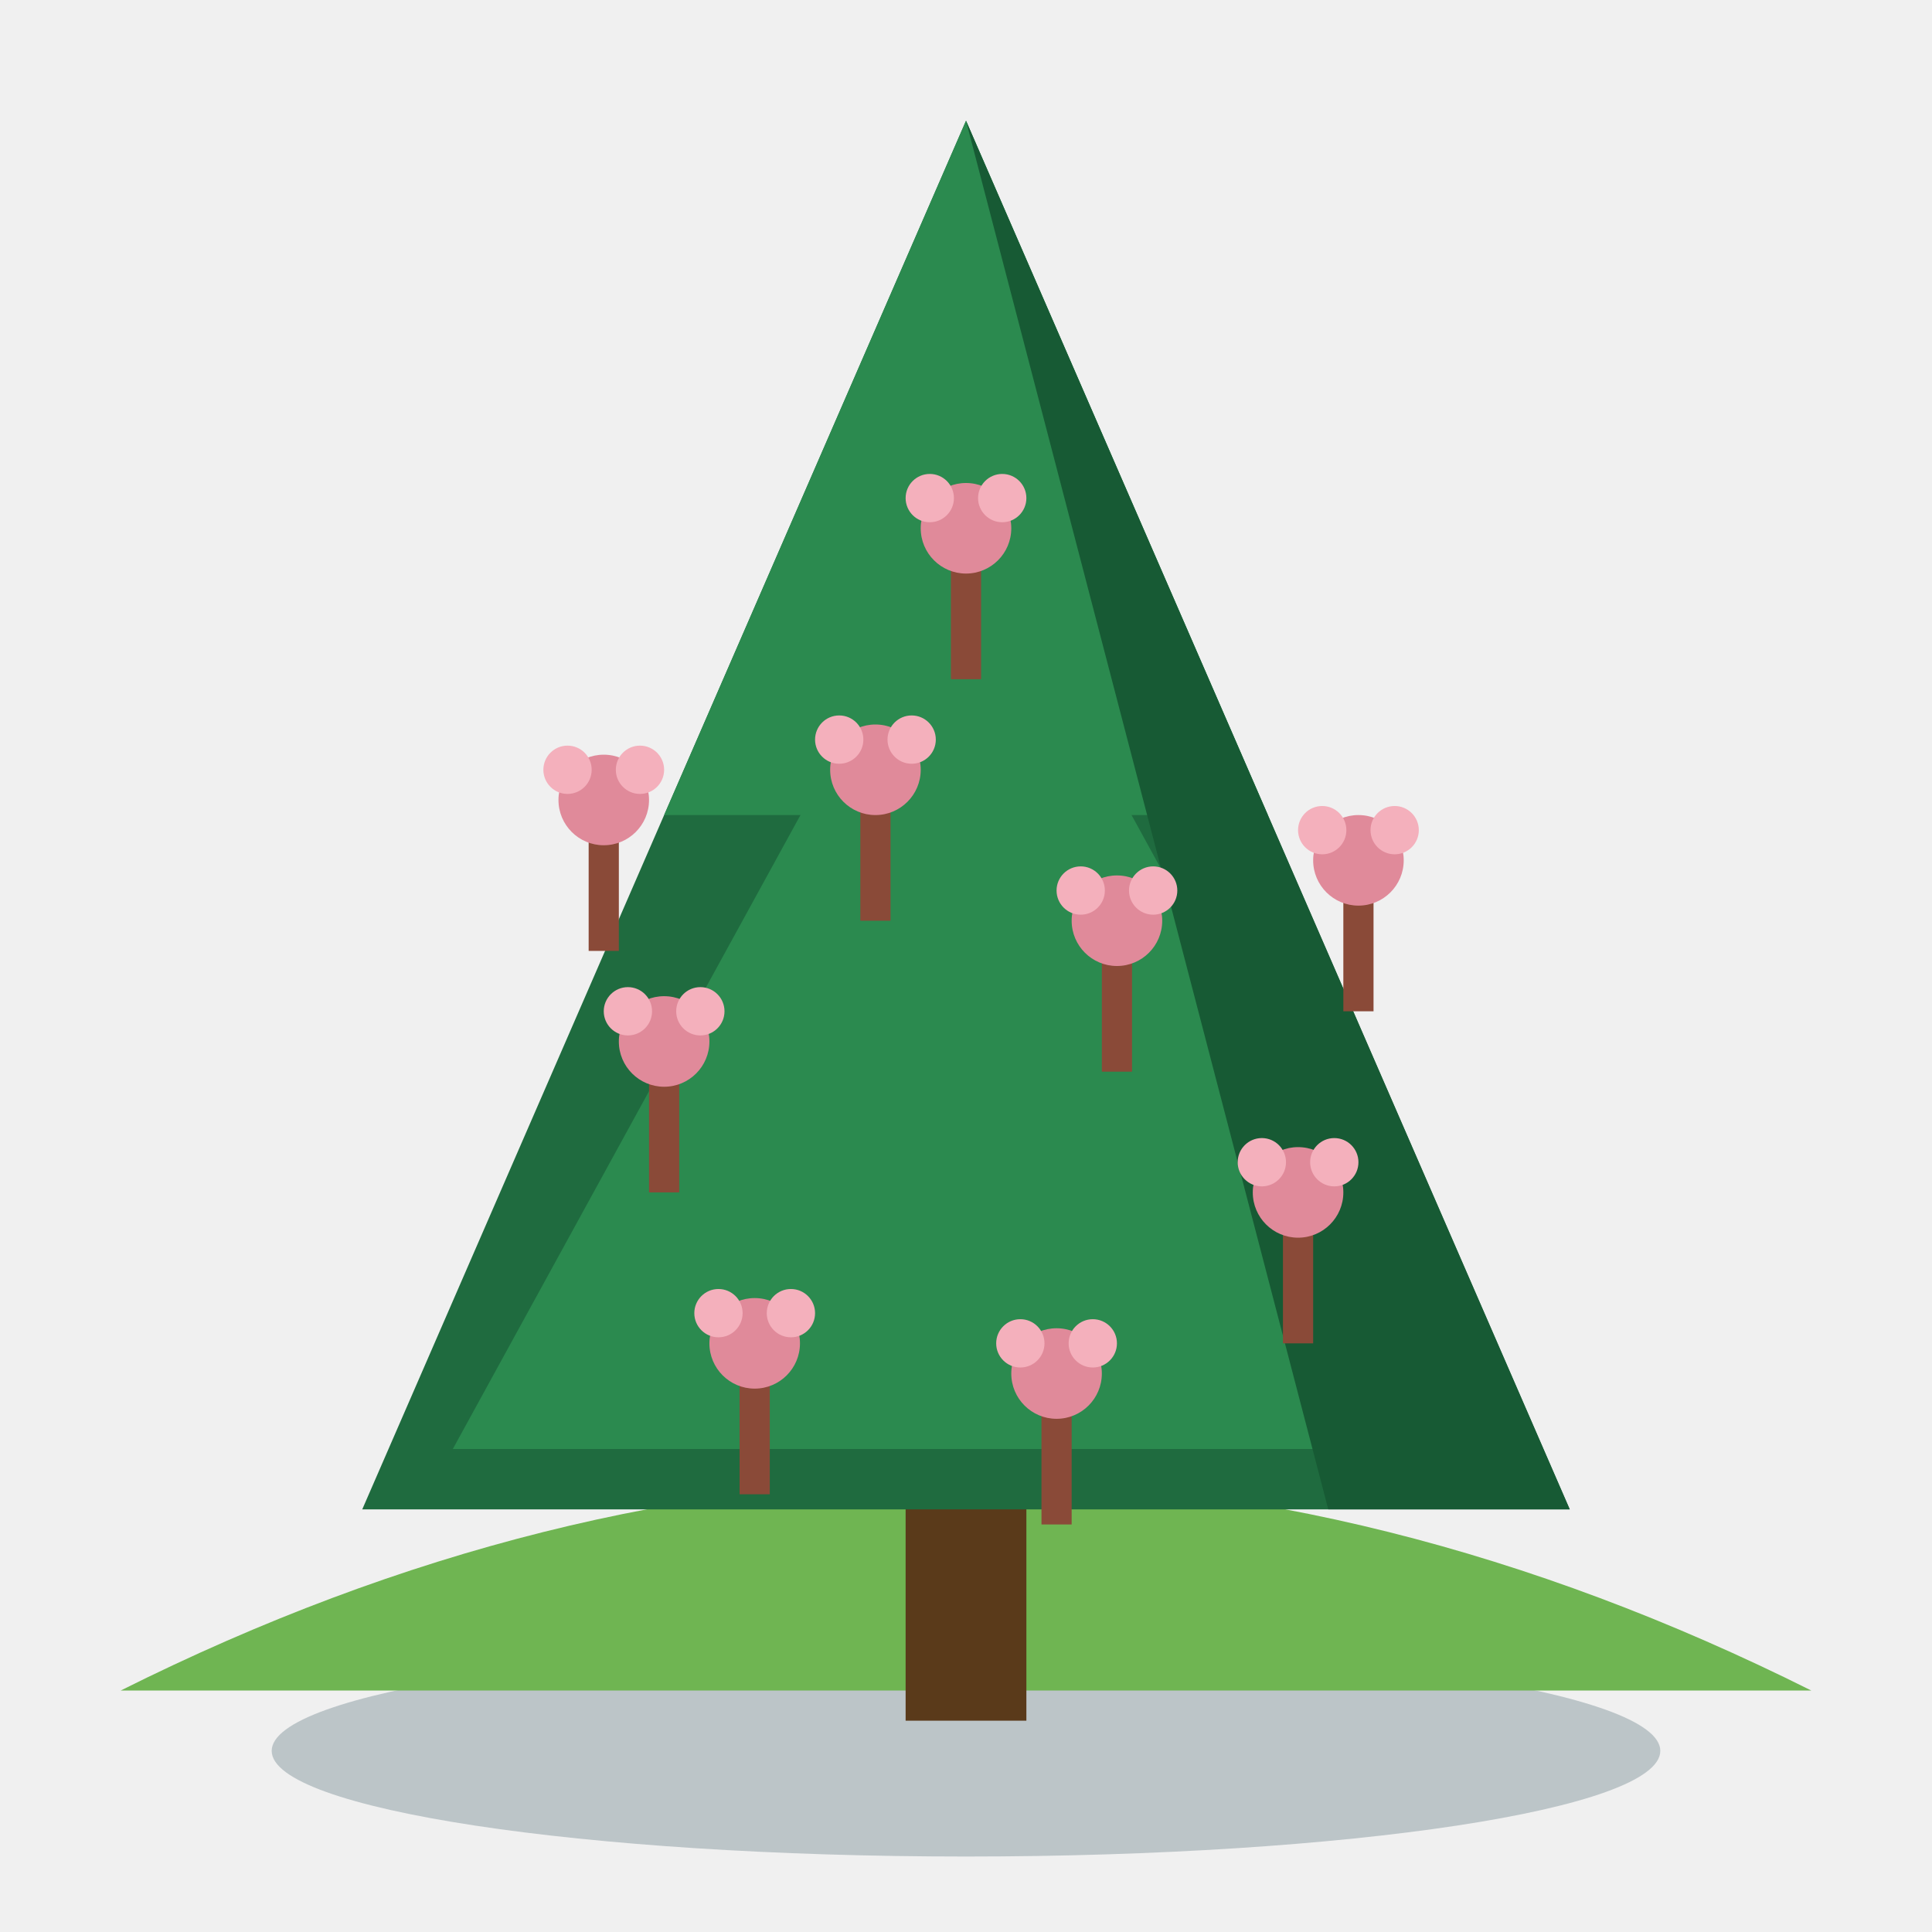
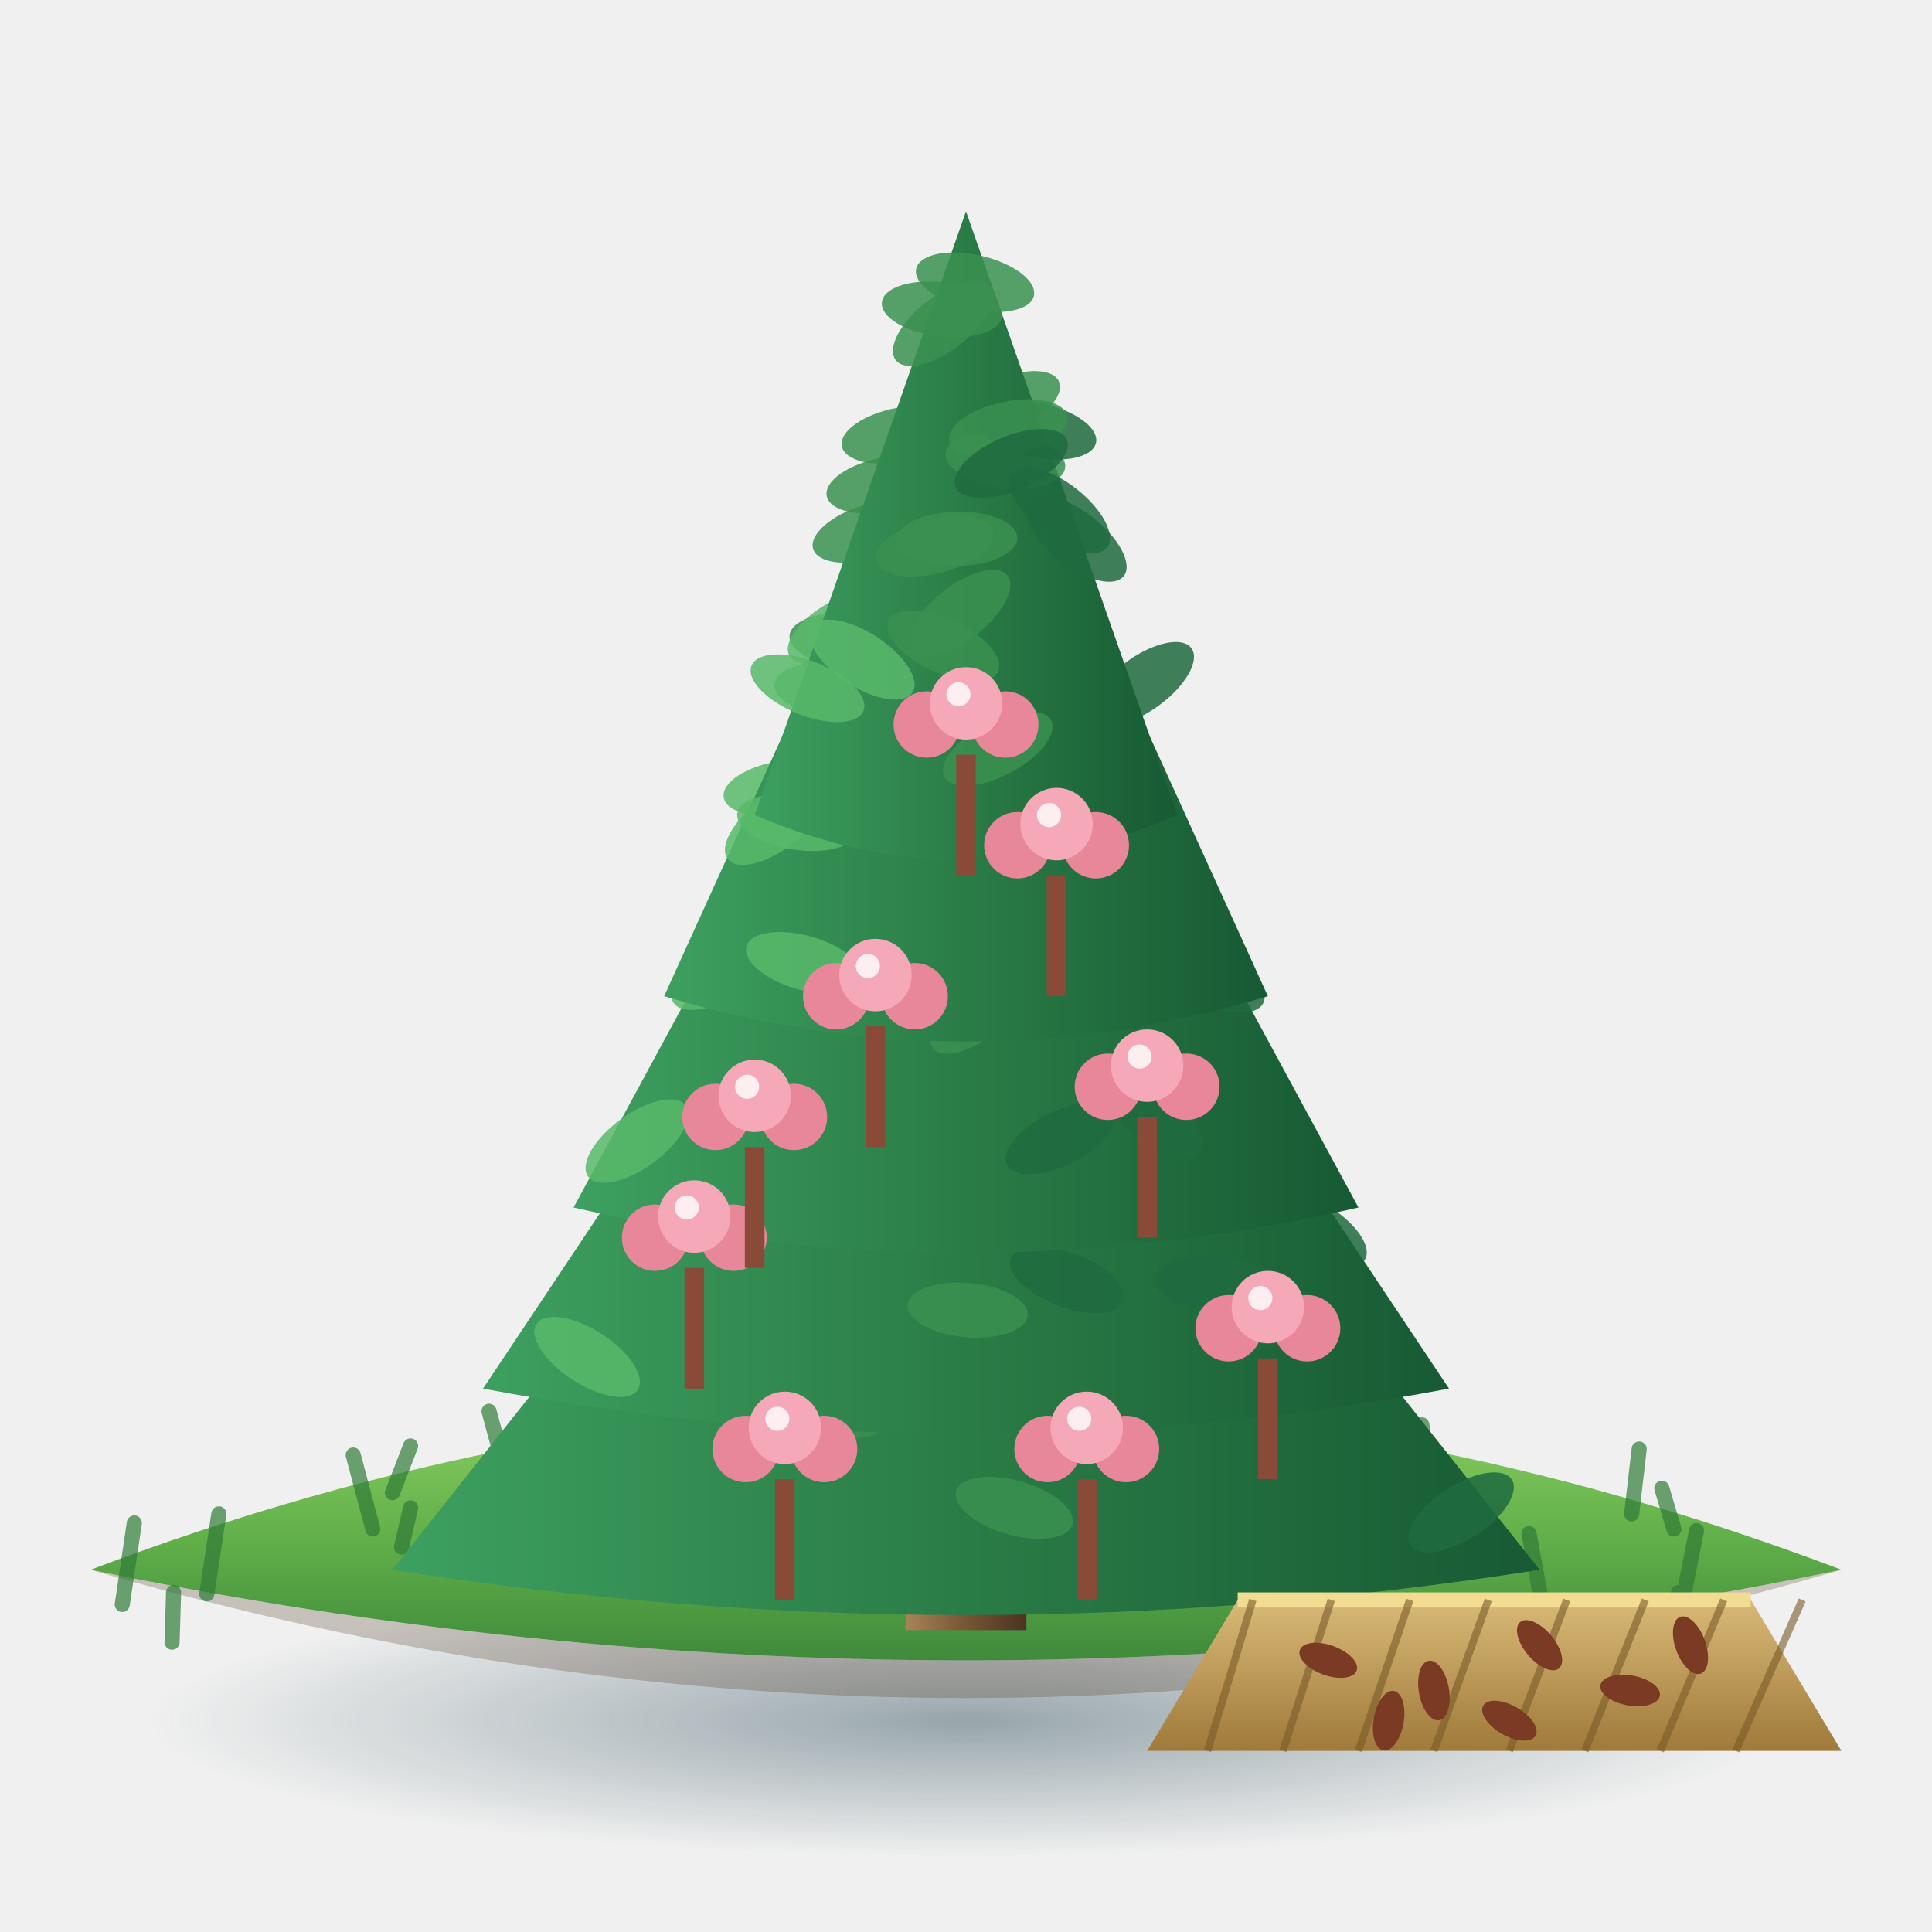
<svg xmlns="http://www.w3.org/2000/svg" viewBox="0 0 128 128" width="128" height="128">
-   <ellipse cx="64" cy="116" rx="46" ry="7" fill="#062c3b" opacity=".22" />
-   <path d="M8 112Q64 84 120 112Z" fill="#6fb552" />
-   <rect x="60" y="92" width="8" height="22" fill="#5a3a1a" />
-   <path d="M64 8L104 100H24Z" fill="#1f6b3f" />
-   <path d="M64 8L84 54 44 54Z" fill="#2b8a4f" />
-   <path d="M64 34L98 96H30Z" fill="#2b8a4f" />
-   <path d="M64 8L104 100H88Z" fill="#175a34" />
-   <g transform="translate(44 70)">
-     <path d="M0 0V9" stroke="#8a4a38" stroke-width="2" />
-     <circle cx="0" cy="-1" r="3" fill="#e08a9a" />
-     <circle cx="-2.4" cy="-3" r="1.6" fill="#f4b0bc" />
-     <circle cx="2.4" cy="-3" r="1.6" fill="#f4b0bc" />
-   </g>
-   <g transform="translate(58 52)">
-     <path d="M0 0V9" stroke="#8a4a38" stroke-width="2" />
-     <circle cx="0" cy="-1" r="3" fill="#e08a9a" />
-     <circle cx="-2.4" cy="-3" r="1.6" fill="#f4b0bc" />
-     <circle cx="2.4" cy="-3" r="1.6" fill="#f4b0bc" />
-   </g>
-   <g transform="translate(74 62)">
-     <path d="M0 0V9" stroke="#8a4a38" stroke-width="2" />
-     <circle cx="0" cy="-1" r="3" fill="#e08a9a" />
-     <circle cx="-2.4" cy="-3" r="1.6" fill="#f4b0bc" />
-     <circle cx="2.4" cy="-3" r="1.6" fill="#f4b0bc" />
-   </g>
-   <g transform="translate(86 80)">
-     <path d="M0 0V9" stroke="#8a4a38" stroke-width="2" />
-     <circle cx="0" cy="-1" r="3" fill="#e08a9a" />
-     <circle cx="-2.4" cy="-3" r="1.6" fill="#f4b0bc" />
-     <circle cx="2.4" cy="-3" r="1.6" fill="#f4b0bc" />
-   </g>
-   <g transform="translate(50 90)">
-     <path d="M0 0V9" stroke="#8a4a38" stroke-width="2" />
-     <circle cx="0" cy="-1" r="3" fill="#e08a9a" />
-     <circle cx="-2.4" cy="-3" r="1.6" fill="#f4b0bc" />
-     <circle cx="2.4" cy="-3" r="1.6" fill="#f4b0bc" />
-   </g>
-   <g transform="translate(70 92)">
-     <path d="M0 0V9" stroke="#8a4a38" stroke-width="2" />
-     <circle cx="0" cy="-1" r="3" fill="#e08a9a" />
-     <circle cx="-2.4" cy="-3" r="1.6" fill="#f4b0bc" />
-     <circle cx="2.4" cy="-3" r="1.6" fill="#f4b0bc" />
-   </g>
-   <g transform="translate(64 36)">
-     <path d="M0 0V9" stroke="#8a4a38" stroke-width="2" />
-     <circle cx="0" cy="-1" r="3" fill="#e08a9a" />
-     <circle cx="-2.4" cy="-3" r="1.6" fill="#f4b0bc" />
-     <circle cx="2.4" cy="-3" r="1.6" fill="#f4b0bc" />
-   </g>
-   <g transform="translate(40 54)">
-     <path d="M0 0V9" stroke="#8a4a38" stroke-width="2" />
-     <circle cx="0" cy="-1" r="3" fill="#e08a9a" />
-     <circle cx="-2.4" cy="-3" r="1.6" fill="#f4b0bc" />
-     <circle cx="2.4" cy="-3" r="1.6" fill="#f4b0bc" />
-   </g>
-   <g transform="translate(90 58)">
-     <path d="M0 0V9" stroke="#8a4a38" stroke-width="2" />
-     <circle cx="0" cy="-1" r="3" fill="#e08a9a" />
-     <circle cx="-2.4" cy="-3" r="1.6" fill="#f4b0bc" />
-     <circle cx="2.4" cy="-3" r="1.6" fill="#f4b0bc" />
-   </g>
+   <defs>
+     <radialGradient id="sh" cx="0.5" cy="0.5" r="0.5">
+       <stop offset="0" stop-color="#062c3b" stop-opacity="0.38" />
+       <stop offset="1" stop-color="#062c3b" stop-opacity="0" />
+     </radialGradient>
+     <linearGradient id="gr" x1="0" y1="0" x2="0" y2="1">
+       <stop offset="0" stop-color="#8ccf63" />
+       <stop offset="0.55" stop-color="#5fae48" />
+       <stop offset="1" stop-color="#3f8a3c" />
+     </linearGradient>
+     <linearGradient id="gr2" x1="0" y1="0" x2="0" y2="1">
+       <stop offset="0" stop-color="#7cc65a" />
+       <stop offset="1" stop-color="#4a9a3f" />
+     </linearGradient>
+     <linearGradient id="wood" x1="0" y1="0" x2="1" y2="0">
+       <stop offset="0" stop-color="#a9794a" />
+       <stop offset="0.5" stop-color="#7d5230" />
+       <stop offset="1" stop-color="#4f3119" />
+     </linearGradient>
+     <linearGradient id="trunk" x1="0" y1="0" x2="1" y2="0">
+       <stop offset="0" stop-color="#a88457" />
+       <stop offset="0.45" stop-color="#7a5a38" />
+       <stop offset="1" stop-color="#4a3320" />
+     </linearGradient>
+     <linearGradient id="cone" x1="0" y1="0" x2="1" y2="0">
+       <stop offset="0" stop-color="#3da060" />
+       <stop offset="0.5" stop-color="#2a7c46" />
+       <stop offset="1" stop-color="#175a34" />
+     </linearGradient>
+     <linearGradient id="mat" x1="0" y1="0" x2="0" y2="1">
+       <stop offset="0" stop-color="#d9b977" />
+       <stop offset="1" stop-color="#9f7a3a" />
+     </linearGradient>
+   </defs>
+   <ellipse cx="64" cy="114" rx="54" ry="9" fill="url(#sh)" />
+   <path d="M6 104Q64 82 122 104Q64 116 6 104Z" fill="url(#gr)" />
+   <path d="M6 104Q64 116 122 104Q64 121 6 104Z" fill="#4a3320" opacity=".25" />
+   <path d="M33.4 97.2l-1.0 -3.7M13.7 105.6l0.8 -5.3M94.8 98.5l-0.6 -4.1M26.0 98.9l1.2 -3.1M102.2 106.5l-0.9 -4.9M41.9 101.4l1.0 -4.7M108.1 100.3l0.5 -4.3M64.7 94.9l-1.1 -3.9M114.4 110.7l-0.6 -4.1M111.4 106.5l1.0 -5.1M65.0 97.5l-0.2 -4.3M24.7 101.3l-1.3 -4.9M11.4 108.8l0.1 -3.3M60.7 96.7l-0.9 -5.5M53.9 95.5l-0.6 -4.4M47.3 102.0l0.2 -3.5M110.9 101.3l-0.8 -2.7M94.8 102.7l-0.5 -3.2M26.6 102.5l0.6 -2.6M109.9 110.2l1.3 -4.7M8.1 106.3l0.8 -5.4M53.6 103.5l0.9 -4.4" stroke="#2f7a38" stroke-width="1" stroke-linecap="round" fill="none" opacity=".7" />
+   <rect x="60" y="86" width="8" height="22" fill="url(#trunk)" />
+   <path d="M64 56L102 104Q64 110 26 104Z" fill="url(#cone)" />
+   <ellipse cx="96.8" cy="100.2" rx="4" ry="1.8" transform="rotate(-33 96.8 100.2)" fill="#1f6b3f" opacity=".85" />
+   <ellipse cx="61.1" cy="63.8" rx="4" ry="1.8" transform="rotate(-19 61.1 63.8)" fill="#3a9150" opacity=".85" />
+   <ellipse cx="74.2" cy="90.9" rx="4" ry="1.8" transform="rotate(-1 74.2 90.9)" fill="#1f6b3f" opacity=".85" />
+   <ellipse cx="55.2" cy="70.6" rx="4" ry="1.8" transform="rotate(-36 55.2 70.6)" fill="#3a9150" opacity=".85" />
+   <ellipse cx="46.7" cy="84.4" rx="4" ry="1.8" transform="rotate(15 46.7 84.4)" fill="#58b86a" opacity=".85" />
+   <ellipse cx="80.4" cy="86.8" rx="4" ry="1.8" transform="rotate(25 80.4 86.8)" fill="#1f6b3f" opacity=".85" />
+   <ellipse cx="67.2" cy="99.9" rx="4" ry="1.8" transform="rotate(16 67.2 99.9)" fill="#3a9150" opacity=".85" />
+   <ellipse cx="82.3" cy="81.1" rx="4" ry="1.8" transform="rotate(-37 82.3 81.1)" fill="#1f6b3f" opacity=".85" />
+   <ellipse cx="80.1" cy="75.3" rx="4" ry="1.8" transform="rotate(8 80.1 75.3)" fill="#1f6b3f" opacity=".85" />
+   <ellipse cx="79.7" cy="77.8" rx="4" ry="1.8" transform="rotate(-19 79.7 77.8)" fill="#1f6b3f" opacity=".85" />
+   <ellipse cx="51.0" cy="83.5" rx="4" ry="1.8" transform="rotate(-37 51.0 83.5)" fill="#3a9150" opacity=".85" />
+   <ellipse cx="55.5" cy="67.4" rx="4" ry="1.8" transform="rotate(25 55.5 67.4)" fill="#3a9150" opacity=".85" />
+   <ellipse cx="87.0" cy="81.4" rx="4" ry="1.8" transform="rotate(31 87.0 81.4)" fill="#1f6b3f" opacity=".85" />
+   <ellipse cx="74.3" cy="67.6" rx="4" ry="1.8" transform="rotate(13 74.3 67.6)" fill="#1f6b3f" opacity=".85" />
+   <ellipse cx="88.3" cy="90.8" rx="4" ry="1.8" transform="rotate(6 88.3 90.8)" fill="#1f6b3f" opacity=".85" />
+   <ellipse cx="54.8" cy="93.2" rx="4" ry="1.8" transform="rotate(17 54.8 93.2)" fill="#3a9150" opacity=".85" />
+   <path d="M64 44L96 92Q64 98 32 92Z" fill="url(#cone)" />
+   <ellipse cx="69.3" cy="54.8" rx="4" ry="1.8" transform="rotate(19 69.3 54.8)" fill="#3a9150" opacity=".85" />
+   <ellipse cx="52.4" cy="75.5" rx="4" ry="1.8" transform="rotate(-5 52.4 75.5)" fill="#58b86a" opacity=".85" />
+   <ellipse cx="64.1" cy="86.8" rx="4" ry="1.8" transform="rotate(5 64.1 86.8)" fill="#3a9150" opacity=".85" />
+   <ellipse cx="61.9" cy="75.8" rx="4" ry="1.8" transform="rotate(19 61.9 75.8)" fill="#3a9150" opacity=".85" />
+   <ellipse cx="70.9" cy="62.7" rx="4" ry="1.8" transform="rotate(31 70.9 62.7)" fill="#1f6b3f" opacity=".85" />
+   <ellipse cx="63.3" cy="78.4" rx="4" ry="1.8" transform="rotate(-12 63.3 78.4)" fill="#3a9150" opacity=".85" />
+   <ellipse cx="83.2" cy="87.5" rx="4" ry="1.8" transform="rotate(-19 83.2 87.5)" fill="#1f6b3f" opacity=".85" />
+   <ellipse cx="70.7" cy="84.8" rx="4" ry="1.8" transform="rotate(21 70.7 84.8)" fill="#1f6b3f" opacity=".85" />
+   <ellipse cx="77.1" cy="61.0" rx="4" ry="1.8" transform="rotate(24 77.1 61.0)" fill="#1f6b3f" opacity=".85" />
+   <ellipse cx="64.3" cy="71.6" rx="4" ry="1.8" transform="rotate(38 64.3 71.6)" fill="#3a9150" opacity=".85" />
+   <ellipse cx="55.9" cy="72.7" rx="4" ry="1.8" transform="rotate(-14 55.9 72.7)" fill="#3a9150" opacity=".85" />
+   <ellipse cx="59.0" cy="68.5" rx="4" ry="1.8" transform="rotate(39 59.0 68.5)" fill="#3a9150" opacity=".85" />
+   <ellipse cx="80.5" cy="85.0" rx="4" ry="1.8" transform="rotate(3 80.5 85.0)" fill="#1f6b3f" opacity=".85" />
+   <ellipse cx="84.4" cy="78.5" rx="4" ry="1.8" transform="rotate(-16 84.4 78.5)" fill="#1f6b3f" opacity=".85" />
+   <ellipse cx="38.9" cy="89.9" rx="4" ry="1.8" transform="rotate(33 38.9 89.9)" fill="#58b86a" opacity=".85" />
+   <ellipse cx="53.5" cy="75.4" rx="4" ry="1.8" transform="rotate(-11 53.5 75.4)" fill="#3a9150" opacity=".85" />
+   <path d="M64 32L90 80Q64 86 38 80Z" fill="url(#cone)" />
+   <ellipse cx="80.1" cy="64.7" rx="4" ry="1.8" transform="rotate(26 80.1 64.7)" fill="#1f6b3f" opacity=".85" />
+   <ellipse cx="60.2" cy="41.7" rx="4" ry="1.8" transform="rotate(-14 60.2 41.7)" fill="#3a9150" opacity=".85" />
+   <ellipse cx="42.2" cy="75.6" rx="4" ry="1.8" transform="rotate(-36 42.2 75.6)" fill="#58b86a" opacity=".85" />
+   <ellipse cx="62.2" cy="38.4" rx="4" ry="1.8" transform="rotate(-9 62.2 38.4)" fill="#3a9150" opacity=".85" />
+   <ellipse cx="48.0" cy="64.3" rx="4" ry="1.8" transform="rotate(-32 48.0 64.3)" fill="#58b86a" opacity=".85" />
+   <ellipse cx="66.6" cy="37.1" rx="4" ry="1.8" transform="rotate(-38 66.6 37.1)" fill="#3a9150" opacity=".85" />
+   <ellipse cx="54.4" cy="51.7" rx="4" ry="1.8" transform="rotate(-20 54.4 51.7)" fill="#58b86a" opacity=".85" />
+   <ellipse cx="64.9" cy="66.9" rx="4" ry="1.8" transform="rotate(-40 64.9 66.9)" fill="#3a9150" opacity=".85" />
+   <ellipse cx="51.9" cy="52.2" rx="4" ry="1.8" transform="rotate(-9 51.9 52.2)" fill="#58b86a" opacity=".85" />
+   <ellipse cx="56.3" cy="42.4" rx="4" ry="1.8" transform="rotate(4 56.3 42.4)" fill="#3a9150" opacity=".85" />
+   <ellipse cx="70.3" cy="75.4" rx="4" ry="1.8" transform="rotate(-26 70.3 75.4)" fill="#1f6b3f" opacity=".85" />
+   <ellipse cx="63.7" cy="48.0" rx="4" ry="1.8" transform="rotate(-1 63.7 48.0)" fill="#3a9150" opacity=".85" />
+   <ellipse cx="71.7" cy="54.8" rx="4" ry="1.8" transform="rotate(-35 71.7 54.8)" fill="#1f6b3f" opacity=".85" />
+   <ellipse cx="76.3" cy="73.9" rx="4" ry="1.8" transform="rotate(39 76.3 73.9)" fill="#1f6b3f" opacity=".85" />
+   <ellipse cx="62.9" cy="65.6" rx="4" ry="1.8" transform="rotate(-12 62.9 65.6)" fill="#3a9150" opacity=".85" />
+   <ellipse cx="66.7" cy="39.9" rx="4" ry="1.8" transform="rotate(-27 66.7 39.9)" fill="#3a9150" opacity=".85" />
+   <path d="M64 22L84 66Q64 72 44 66Z" fill="url(#cone)" />
+   <ellipse cx="66.5" cy="26.9" rx="4" ry="1.8" transform="rotate(-24 66.5 26.9)" fill="#3a9150" opacity=".85" />
+   <ellipse cx="70.9" cy="45.7" rx="4" ry="1.8" transform="rotate(22 70.9 45.7)" fill="#1f6b3f" opacity=".85" />
+   <ellipse cx="55.3" cy="45.6" rx="4" ry="1.8" transform="rotate(3 55.3 45.6)" fill="#58b86a" opacity=".85" />
+   <ellipse cx="65.7" cy="35.8" rx="4" ry="1.8" transform="rotate(13 65.7 35.8)" fill="#3a9150" opacity=".85" />
+   <ellipse cx="69.8" cy="50.8" rx="4" ry="1.8" transform="rotate(-23 69.8 50.8)" fill="#1f6b3f" opacity=".85" />
+   <ellipse cx="56.7" cy="51.5" rx="4" ry="1.8" transform="rotate(-24 56.7 51.5)" fill="#58b86a" opacity=".85" />
+   <ellipse cx="58.7" cy="32.1" rx="4" ry="1.8" transform="rotate(-11 58.7 32.1)" fill="#3a9150" opacity=".85" />
+   <ellipse cx="75.7" cy="45.3" rx="4" ry="1.8" transform="rotate(-36 75.7 45.3)" fill="#1f6b3f" opacity=".85" />
+   <ellipse cx="53.3" cy="63.8" rx="4" ry="1.8" transform="rotate(16 53.3 63.8)" fill="#58b86a" opacity=".85" />
+   <ellipse cx="59.7" cy="28.8" rx="4" ry="1.8" transform="rotate(-11 59.7 28.8)" fill="#3a9150" opacity=".85" />
+   <ellipse cx="72.4" cy="49.7" rx="4" ry="1.8" transform="rotate(6 72.4 49.7)" fill="#1f6b3f" opacity=".85" />
+   <ellipse cx="62.8" cy="35.8" rx="4" ry="1.8" transform="rotate(27 62.8 35.8)" fill="#3a9150" opacity=".85" />
+   <ellipse cx="52.8" cy="54.5" rx="4" ry="1.8" transform="rotate(9 52.8 54.5)" fill="#58b86a" opacity=".85" />
+   <ellipse cx="55.8" cy="41.5" rx="4" ry="1.8" transform="rotate(-29 55.8 41.5)" fill="#58b86a" opacity=".85" />
+   <ellipse cx="57.7" cy="35.2" rx="4" ry="1.8" transform="rotate(-17 57.7 35.2)" fill="#3a9150" opacity=".85" />
+   <ellipse cx="51.4" cy="54.5" rx="4" ry="1.8" transform="rotate(-37 51.4 54.5)" fill="#58b86a" opacity=".85" />
+   <path d="M64 14L78 54Q64 60 50 54Z" fill="url(#cone)" />
+   <ellipse cx="63.4" cy="35.7" rx="4" ry="1.8" transform="rotate(-1 63.4 35.7)" fill="#3a9150" opacity=".85" />
+   <ellipse cx="61.9" cy="36.2" rx="4" ry="1.8" transform="rotate(-14 61.9 36.2)" fill="#3a9150" opacity=".85" />
+   <ellipse cx="62.5" cy="42.8" rx="4" ry="1.8" transform="rotate(25 62.5 42.8)" fill="#3a9150" opacity=".85" />
+   <ellipse cx="64.6" cy="18.7" rx="4" ry="1.8" transform="rotate(13 64.6 18.7)" fill="#3a9150" opacity=".85" />
+   <ellipse cx="66.1" cy="49.6" rx="4" ry="1.8" transform="rotate(-28 66.1 49.6)" fill="#3a9150" opacity=".85" />
+   <ellipse cx="63.6" cy="40.6" rx="4" ry="1.8" transform="rotate(-38 63.6 40.6)" fill="#3a9150" opacity=".85" />
+   <ellipse cx="71.3" cy="35.7" rx="4" ry="1.8" transform="rotate(38 71.3 35.7)" fill="#1f6b3f" opacity=".85" />
+   <ellipse cx="66.6" cy="30.5" rx="4" ry="1.8" transform="rotate(7 66.6 30.5)" fill="#3a9150" opacity=".85" />
+   <ellipse cx="68.7" cy="28.5" rx="4" ry="1.8" transform="rotate(12 68.7 28.5)" fill="#1f6b3f" opacity=".85" />
+   <ellipse cx="62.5" cy="21.4" rx="4" ry="1.8" transform="rotate(-38 62.5 21.4)" fill="#3a9150" opacity=".85" />
+   <ellipse cx="53.5" cy="45.6" rx="4" ry="1.8" transform="rotate(22 53.5 45.6)" fill="#58b86a" opacity=".85" />
+   <ellipse cx="70.2" cy="33.8" rx="4" ry="1.8" transform="rotate(38 70.2 33.8)" fill="#1f6b3f" opacity=".85" />
+   <ellipse cx="62.4" cy="20.5" rx="4" ry="1.8" transform="rotate(7 62.4 20.5)" fill="#3a9150" opacity=".85" />
+   <ellipse cx="66.8" cy="28.4" rx="4" ry="1.8" transform="rotate(-12 66.8 28.4)" fill="#3a9150" opacity=".85" />
+   <ellipse cx="57.1" cy="43.7" rx="4" ry="1.8" transform="rotate(33 57.1 43.7)" fill="#58b86a" opacity=".85" />
+   <ellipse cx="67.0" cy="30.7" rx="4" ry="1.8" transform="rotate(-23 67.0 30.7)" fill="#1f6b3f" opacity=".85" />
+   <g transform="translate(46 84)">
+     <path d="M0 0V8" stroke="#8a4a38" stroke-width="1.3" />
+     <circle cx="-2.6" cy="-2" r="2.2" fill="#e8869a" />
+     <circle cx="2.6" cy="-2" r="2.2" fill="#e8869a" />
+     <circle cx="0" cy="-3.4" r="2.4" fill="#f4a8b8" />
+     <circle cx="-.5" cy="-4" r=".8" fill="#fff" opacity=".8" />
+   </g>
+   <g transform="translate(58 68)">
+     <path d="M0 0V8" stroke="#8a4a38" stroke-width="1.3" />
+     <circle cx="-2.6" cy="-2" r="2.2" fill="#e8869a" />
+     <circle cx="2.6" cy="-2" r="2.2" fill="#e8869a" />
+     <circle cx="0" cy="-3.4" r="2.4" fill="#f4a8b8" />
+     <circle cx="-.5" cy="-4" r=".8" fill="#fff" opacity=".8" />
+   </g>
+   <g transform="translate(76 74)">
+     <path d="M0 0V8" stroke="#8a4a38" stroke-width="1.3" />
+     <circle cx="-2.6" cy="-2" r="2.2" fill="#e8869a" />
+     <circle cx="2.6" cy="-2" r="2.2" fill="#e8869a" />
+     <circle cx="0" cy="-3.4" r="2.4" fill="#f4a8b8" />
+     <circle cx="-.5" cy="-4" r=".8" fill="#fff" opacity=".8" />
+   </g>
+   <g transform="translate(84 90)">
+     <path d="M0 0V8" stroke="#8a4a38" stroke-width="1.3" />
+     <circle cx="-2.6" cy="-2" r="2.2" fill="#e8869a" />
+     <circle cx="2.6" cy="-2" r="2.2" fill="#e8869a" />
+     <circle cx="0" cy="-3.4" r="2.4" fill="#f4a8b8" />
+     <circle cx="-.5" cy="-4" r=".8" fill="#fff" opacity=".8" />
+   </g>
+   <g transform="translate(52 98)">
+     <path d="M0 0V8" stroke="#8a4a38" stroke-width="1.3" />
+     <circle cx="-2.6" cy="-2" r="2.2" fill="#e8869a" />
+     <circle cx="2.6" cy="-2" r="2.2" fill="#e8869a" />
+     <circle cx="0" cy="-3.4" r="2.4" fill="#f4a8b8" />
+     <circle cx="-.5" cy="-4" r=".8" fill="#fff" opacity=".8" />
+   </g>
+   <g transform="translate(72 98)">
+     <path d="M0 0V8" stroke="#8a4a38" stroke-width="1.3" />
+     <circle cx="-2.6" cy="-2" r="2.2" fill="#e8869a" />
+     <circle cx="2.6" cy="-2" r="2.2" fill="#e8869a" />
+     <circle cx="0" cy="-3.4" r="2.4" fill="#f4a8b8" />
+     <circle cx="-.5" cy="-4" r=".8" fill="#fff" opacity=".8" />
+   </g>
+   <g transform="translate(64 50)">
+     <path d="M0 0V8" stroke="#8a4a38" stroke-width="1.3" />
+     <circle cx="-2.6" cy="-2" r="2.2" fill="#e8869a" />
+     <circle cx="2.6" cy="-2" r="2.2" fill="#e8869a" />
+     <circle cx="0" cy="-3.4" r="2.4" fill="#f4a8b8" />
+     <circle cx="-.5" cy="-4" r=".8" fill="#fff" opacity=".8" />
+   </g>
+   <g transform="translate(50 76)">
+     <path d="M0 0V8" stroke="#8a4a38" stroke-width="1.3" />
+     <circle cx="-2.6" cy="-2" r="2.2" fill="#e8869a" />
+     <circle cx="2.6" cy="-2" r="2.2" fill="#e8869a" />
+     <circle cx="0" cy="-3.4" r="2.4" fill="#f4a8b8" />
+     <circle cx="-.5" cy="-4" r=".8" fill="#fff" opacity=".8" />
+   </g>
+   <g transform="translate(70 58)">
+     <path d="M0 0V8" stroke="#8a4a38" stroke-width="1.3" />
+     <circle cx="-2.6" cy="-2" r="2.2" fill="#e8869a" />
+     <circle cx="2.6" cy="-2" r="2.2" fill="#e8869a" />
+     <circle cx="0" cy="-3.4" r="2.4" fill="#f4a8b8" />
+     <circle cx="-.5" cy="-4" r=".8" fill="#fff" opacity=".8" />
+   </g>
+   <path d="M82 106L116 106L122 116H76Z" fill="url(#mat)" />
+   <path d="M82 106H116" stroke="#f1dc92" stroke-width="1" />
+   <path d="M80 116L83.0 106" stroke="#7a5a28" stroke-width=".5" opacity=".6" />
+   <path d="M85 116L88.2 106" stroke="#7a5a28" stroke-width=".5" opacity=".6" />
+   <path d="M90 116L93.4 106" stroke="#7a5a28" stroke-width=".5" opacity=".6" />
+   <path d="M95 116L98.6 106" stroke="#7a5a28" stroke-width=".5" opacity=".6" />
+   <path d="M100 116L103.8 106" stroke="#7a5a28" stroke-width=".5" opacity=".6" />
+   <path d="M105 116L109.0 106" stroke="#7a5a28" stroke-width=".5" opacity=".6" />
+   <path d="M110 116L114.2 106" stroke="#7a5a28" stroke-width=".5" opacity=".6" />
+   <path d="M115 116L119.4 106" stroke="#7a5a28" stroke-width=".5" opacity=".6" />
+   <ellipse cx="88" cy="110" rx="2" ry="1" transform="rotate(20 88 110)" fill="#7a3a24" />
+   <ellipse cx="95" cy="112" rx="2" ry="1" transform="rotate(80 95 112)" fill="#7a3a24" />
+   <ellipse cx="102" cy="109" rx="2" ry="1" transform="rotate(50 102 109)" fill="#7a3a24" />
+   <ellipse cx="108" cy="112" rx="2" ry="1" transform="rotate(10 108 112)" fill="#7a3a24" />
+   <ellipse cx="92" cy="114" rx="2" ry="1" transform="rotate(100 92 114)" fill="#7a3a24" />
+   <ellipse cx="100" cy="114" rx="2" ry="1" transform="rotate(30 100 114)" fill="#7a3a24" />
+   <ellipse cx="112" cy="109" rx="2" ry="1" transform="rotate(70 112 109)" fill="#7a3a24" />
</svg>
